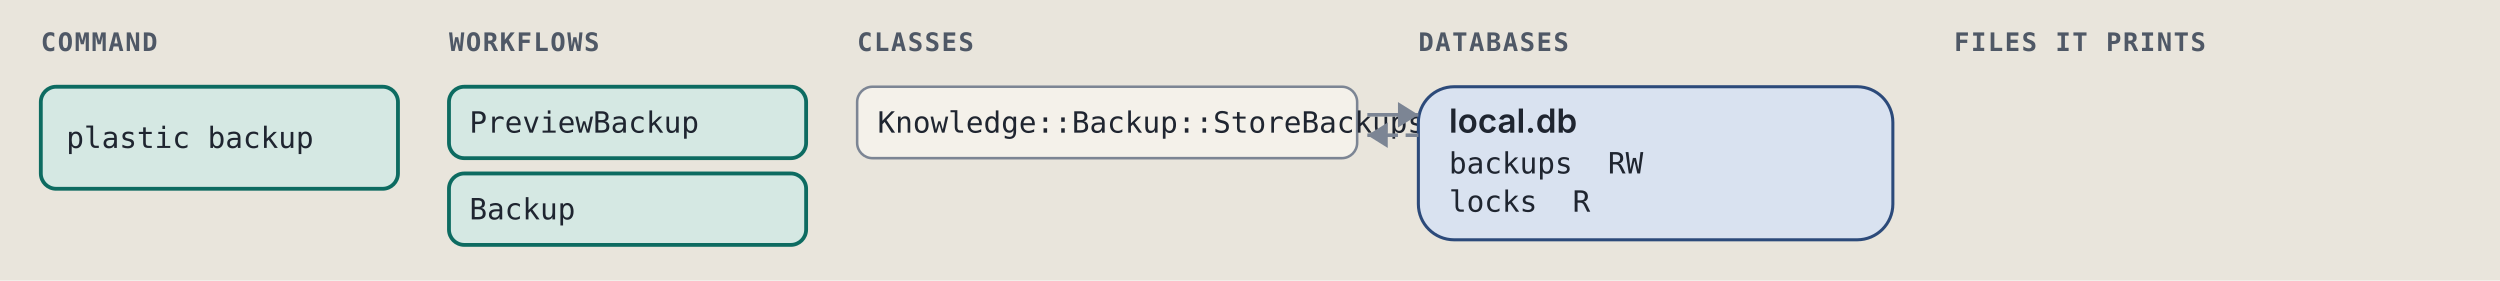
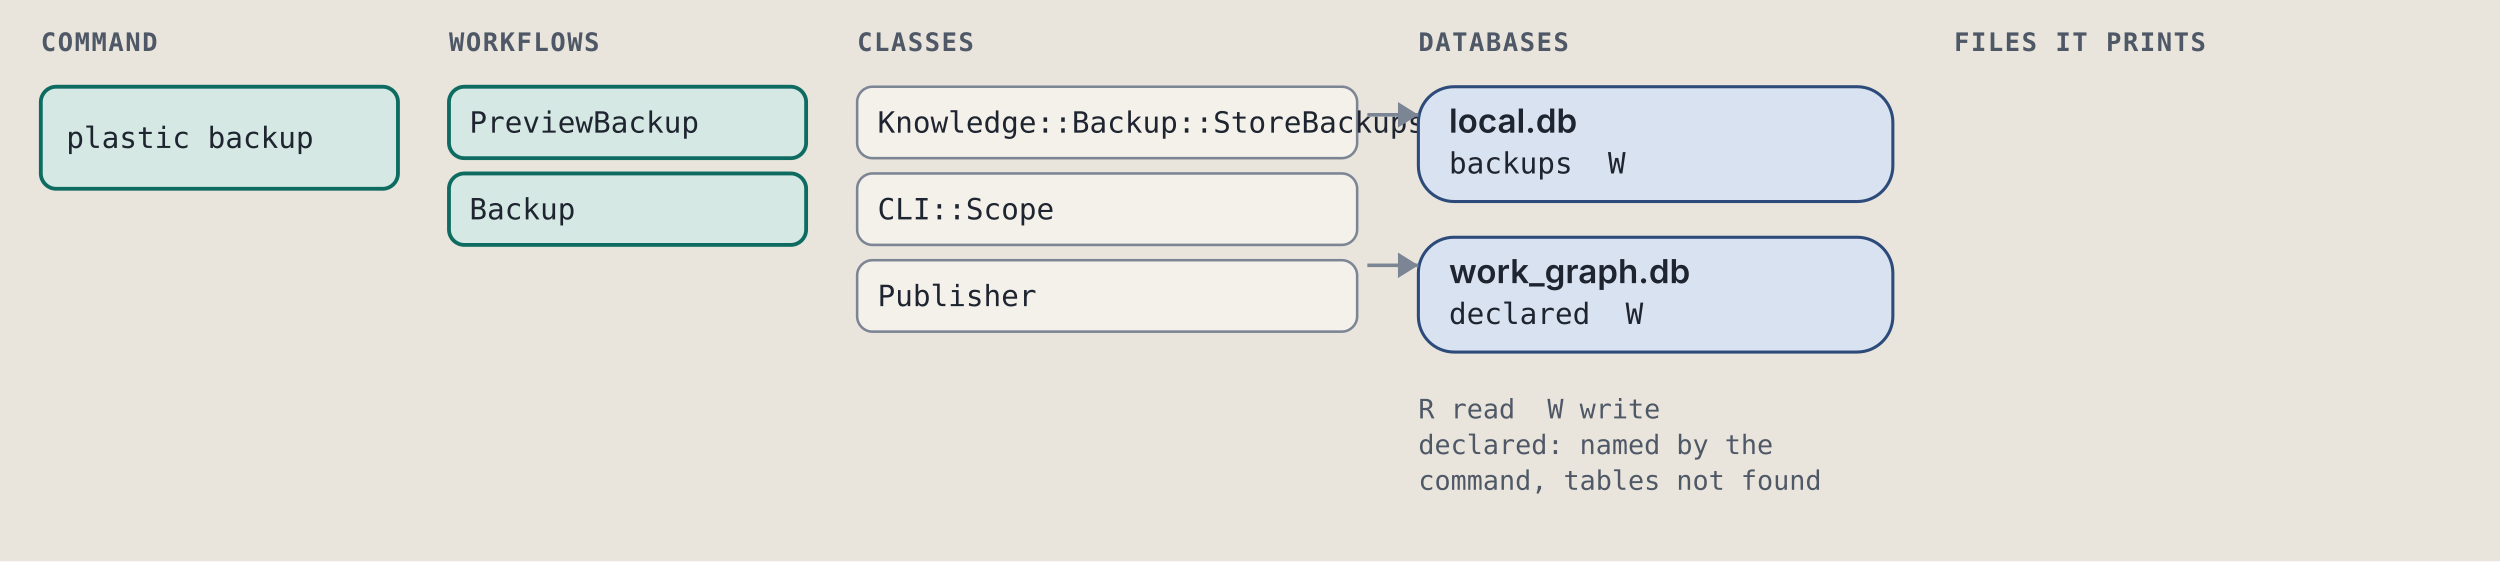
- <svg xmlns="http://www.w3.org/2000/svg" viewBox="0 0 980 110" width="980" height="110" role="img" xml:space="preserve">
+ <svg xmlns="http://www.w3.org/2000/svg" viewBox="0 0 980 220" width="980" height="220" role="img" xml:space="preserve">
  <style>.ground { fill: #e9e5dc; }
.card { fill: #f4f1ea; stroke: #7c8594; stroke-width: 1; }
.lane-code { fill: #d5e8e3; stroke: #0d6b61; stroke-width: 1.5; }
.lane-agent { fill: #f1e2c7; stroke: #9a5508; stroke-width: 1.5; }
.stop-refusal { fill: #e4dcf5; stroke: #5b35b0; stroke-width: 1.2; }
.stop-failure { fill: #f4d9d4; stroke: #a8261b; stroke-width: 1.2; }
.end { fill: #d9e2f0; stroke: #2c4a7a; stroke-width: 1.2; }
.wire { fill: none; stroke: #7c8594; stroke-width: 1.4; }
.wire-read { fill: none; stroke: #7c8594; stroke-width: 1.4; stroke-dasharray: 5 3; }
.wire-refusal { fill: none; stroke: #5b35b0; stroke-width: 1.2; stroke-dasharray: 4 3; }
.wire-failure { fill: none; stroke: #a8261b; stroke-width: 1.2; stroke-dasharray: 4 3; }
.head { fill: #7c8594; }
.t { fill: #1f2530; font: 12px "IBM Plex Sans", system-ui, -apple-system, "Segoe UI", sans-serif; }
.tb { fill: #1f2530; font: 600 13px "IBM Plex Sans", system-ui, -apple-system, "Segoe UI", sans-serif; }
.tm { fill: #1f2530; font: 11.5px "IBM Plex Mono", ui-monospace, Menlo, Consolas, monospace; }
.tag { font: 600 10px "IBM Plex Mono", ui-monospace, Menlo, Consolas, monospace; letter-spacing: .06em; }
.tag-code { fill: #0d6b61; } .tag-agent { fill: #9a5508; } .tag-refusal { fill: #5b35b0; }
.tag-failure { fill: #a8261b; } .tag-end { fill: #2c4a7a; } .tag-muted { fill: #4f5866; }
.tm.tag-muted { font-size: 10.5px; }
.db { fill: #d9e2f0; stroke: #2c4a7a; stroke-width: 1.2; }
.codebox { fill: #f4f1ea; stroke: #7c8594; stroke-width: 1; }
.cx { fill: #1f2530; font: 12px "IBM Plex Mono", ui-monospace, Menlo, Consolas, monospace; white-space: pre; }
.cx-n { fill: #4f5866; font: 11px "IBM Plex Mono", ui-monospace, Menlo, Consolas, monospace; }
.cx-k { fill: #5b35b0; } .cx-s { fill: #9a5508; } .cx-y { fill: #0d6b61; }
.cx-w { fill: #2c4a7a; font-weight: 600; } .cx-t { fill: #a8261b; } .cx-c { fill: #4f5866; font-style: italic; }
.badge { fill: #2c4a7a; } .badge-t { fill: #e9e5dc; font: 600 11px "IBM Plex Mono", ui-monospace, Menlo, Consolas, monospace; }
.bracket { fill: none; stroke: #2c4a7a; stroke-width: 1.4; }
.term { fill: #16191e; stroke: #7c8594; stroke-width: 1; }
.term-t { fill: #e6e2d8; font: 12px "IBM Plex Mono", ui-monospace, Menlo, Consolas, monospace; }
.term-p { fill: #8fd18f; font: 12px "IBM Plex Mono", ui-monospace, Menlo, Consolas, monospace; }
.term-m { fill: #a3abb6; font: 12px "IBM Plex Mono", ui-monospace, Menlo, Consolas, monospace; }
.big { font: 700 36px "IBM Plex Mono", ui-monospace, Menlo, Consolas, monospace; }

@media (prefers-color-scheme: dark) {
.ground { fill: #171a1f; }
.card { fill: #20242b; stroke: #8a93a2; stroke-width: 1; }
.lane-code { fill: #173a36; stroke: #5cc4b4; stroke-width: 1.5; }
.lane-agent { fill: #3d2e17; stroke: #e5a95a; stroke-width: 1.5; }
.stop-refusal { fill: #2d2445; stroke: #b59cf2; stroke-width: 1.2; }
.stop-failure { fill: #45211e; stroke: #f2958a; stroke-width: 1.2; }
.end { fill: #1f2c42; stroke: #97b6e8; stroke-width: 1.2; }
.wire { fill: none; stroke: #8a93a2; stroke-width: 1.4; }
.wire-read { fill: none; stroke: #8a93a2; stroke-width: 1.4; stroke-dasharray: 5 3; }
.wire-refusal { fill: none; stroke: #b59cf2; stroke-width: 1.2; stroke-dasharray: 4 3; }
.wire-failure { fill: none; stroke: #f2958a; stroke-width: 1.2; stroke-dasharray: 4 3; }
.head { fill: #8a93a2; }
.t { fill: #e8e4da; font: 12px "IBM Plex Sans", system-ui, -apple-system, "Segoe UI", sans-serif; }
.tb { fill: #e8e4da; font: 600 13px "IBM Plex Sans", system-ui, -apple-system, "Segoe UI", sans-serif; }
.tm { fill: #e8e4da; font: 11.5px "IBM Plex Mono", ui-monospace, Menlo, Consolas, monospace; }
.tag { font: 600 10px "IBM Plex Mono", ui-monospace, Menlo, Consolas, monospace; letter-spacing: .06em; }
.tag-code { fill: #5cc4b4; } .tag-agent { fill: #e5a95a; } .tag-refusal { fill: #b59cf2; }
.tag-failure { fill: #f2958a; } .tag-end { fill: #97b6e8; } .tag-muted { fill: #b3b9c3; }
.tm.tag-muted { font-size: 10.5px; }
.db { fill: #1f2c42; stroke: #97b6e8; stroke-width: 1.2; }
.codebox { fill: #20242b; stroke: #8a93a2; stroke-width: 1; }
.cx { fill: #e8e4da; font: 12px "IBM Plex Mono", ui-monospace, Menlo, Consolas, monospace; white-space: pre; }
.cx-n { fill: #b3b9c3; font: 11px "IBM Plex Mono", ui-monospace, Menlo, Consolas, monospace; }
.cx-k { fill: #b59cf2; } .cx-s { fill: #e5a95a; } .cx-y { fill: #5cc4b4; }
.cx-w { fill: #97b6e8; font-weight: 600; } .cx-t { fill: #f2958a; } .cx-c { fill: #b3b9c3; font-style: italic; }
.badge { fill: #97b6e8; } .badge-t { fill: #171a1f; font: 600 11px "IBM Plex Mono", ui-monospace, Menlo, Consolas, monospace; }
.bracket { fill: none; stroke: #97b6e8; stroke-width: 1.4; }
.term { fill: #16191e; stroke: #8a93a2; stroke-width: 1; }
.term-t { fill: #e6e2d8; font: 12px "IBM Plex Mono", ui-monospace, Menlo, Consolas, monospace; }
.term-p { fill: #8fd18f; font: 12px "IBM Plex Mono", ui-monospace, Menlo, Consolas, monospace; }
.term-m { fill: #a3abb6; font: 12px "IBM Plex Mono", ui-monospace, Menlo, Consolas, monospace; }
.big { font: 700 36px "IBM Plex Mono", ui-monospace, Menlo, Consolas, monospace; }
}</style>
  <rect width="100%" height="100%" class="ground" />
  <text x="16" y="20" class="tag tag-muted" text-anchor="start">COMMAND</text>
  <text x="176" y="20" class="tag tag-muted" text-anchor="start">WORKFLOWS</text>
  <text x="336" y="20" class="tag tag-muted" text-anchor="start">CLASSES</text>
  <text x="556" y="20" class="tag tag-muted" text-anchor="start">DATABASES</text>
  <text x="766" y="20" class="tag tag-muted" text-anchor="start">FILES IT PRINTS</text>
  <rect x="16" y="34" width="140" height="40" rx="6" class="lane-code" />
  <text x="26" y="58" class="tm" text-anchor="start">plastic backup</text>
  <rect x="176" y="34" width="140" height="28" rx="6" class="lane-code" />
  <text x="184" y="52" class="tm" text-anchor="start">PreviewBackup</text>
  <rect x="176" y="68" width="140" height="28" rx="6" class="lane-code" />
  <text x="184" y="86" class="tm" text-anchor="start">Backup</text>
  <rect x="336" y="34" width="196" height="28" rx="6" class="card" />
  <text x="344" y="52" class="tm" text-anchor="start">Knowledge::Backup::StoreBackups</text>
-   <rect x="556" y="34" width="186" height="60" rx="14" class="db" />
+   <rect x="336" y="68" width="196" height="28" rx="6" class="card" />
+   <text x="344" y="86" class="tm" text-anchor="start">CLI::Scope</text>
+   <rect x="336" y="102" width="196" height="28" rx="6" class="card" />
+   <text x="344" y="120" class="tm" text-anchor="start">Publisher</text>
+   <rect x="556" y="34" width="186" height="45" rx="14" class="db" />
  <text x="568" y="52" class="tb" text-anchor="start">local.db</text>
-   <text x="568" y="68" class="tm" text-anchor="start">backups  RW</text>
-   <text x="568" y="83" class="tm" text-anchor="start">locks  R</text>
+   <text x="568" y="68" class="tm" text-anchor="start">backups  W</text>
  <path d="M 536 45 L 556 45" class="wire" />
  <path d="M 548 40 L 556 45 L 548 50 Z" class="head" />
-   <path d="M 556 53 L 536 53" class="wire-read" />
-   <path d="M 544 48 L 536 53 L 544 58 Z" class="head" />
+   <rect x="556" y="93" width="186" height="45" rx="14" class="db" />
+   <text x="568" y="111" class="tb" text-anchor="start">work_graph.db</text>
+   <text x="568" y="127" class="tm" text-anchor="start">declared  W</text>
+   <path d="M 536 104 L 556 104" class="wire" />
+   <path d="M 548 99 L 556 104 L 548 109 Z" class="head" />
+   <text x="556" y="164" class="tm tag-muted" text-anchor="start">R read  W write</text>
+   <text x="556" y="178" class="tm tag-muted" text-anchor="start">declared: named by the</text>
+   <text x="556" y="192" class="tm tag-muted" text-anchor="start">command, tables not found</text>
</svg>
